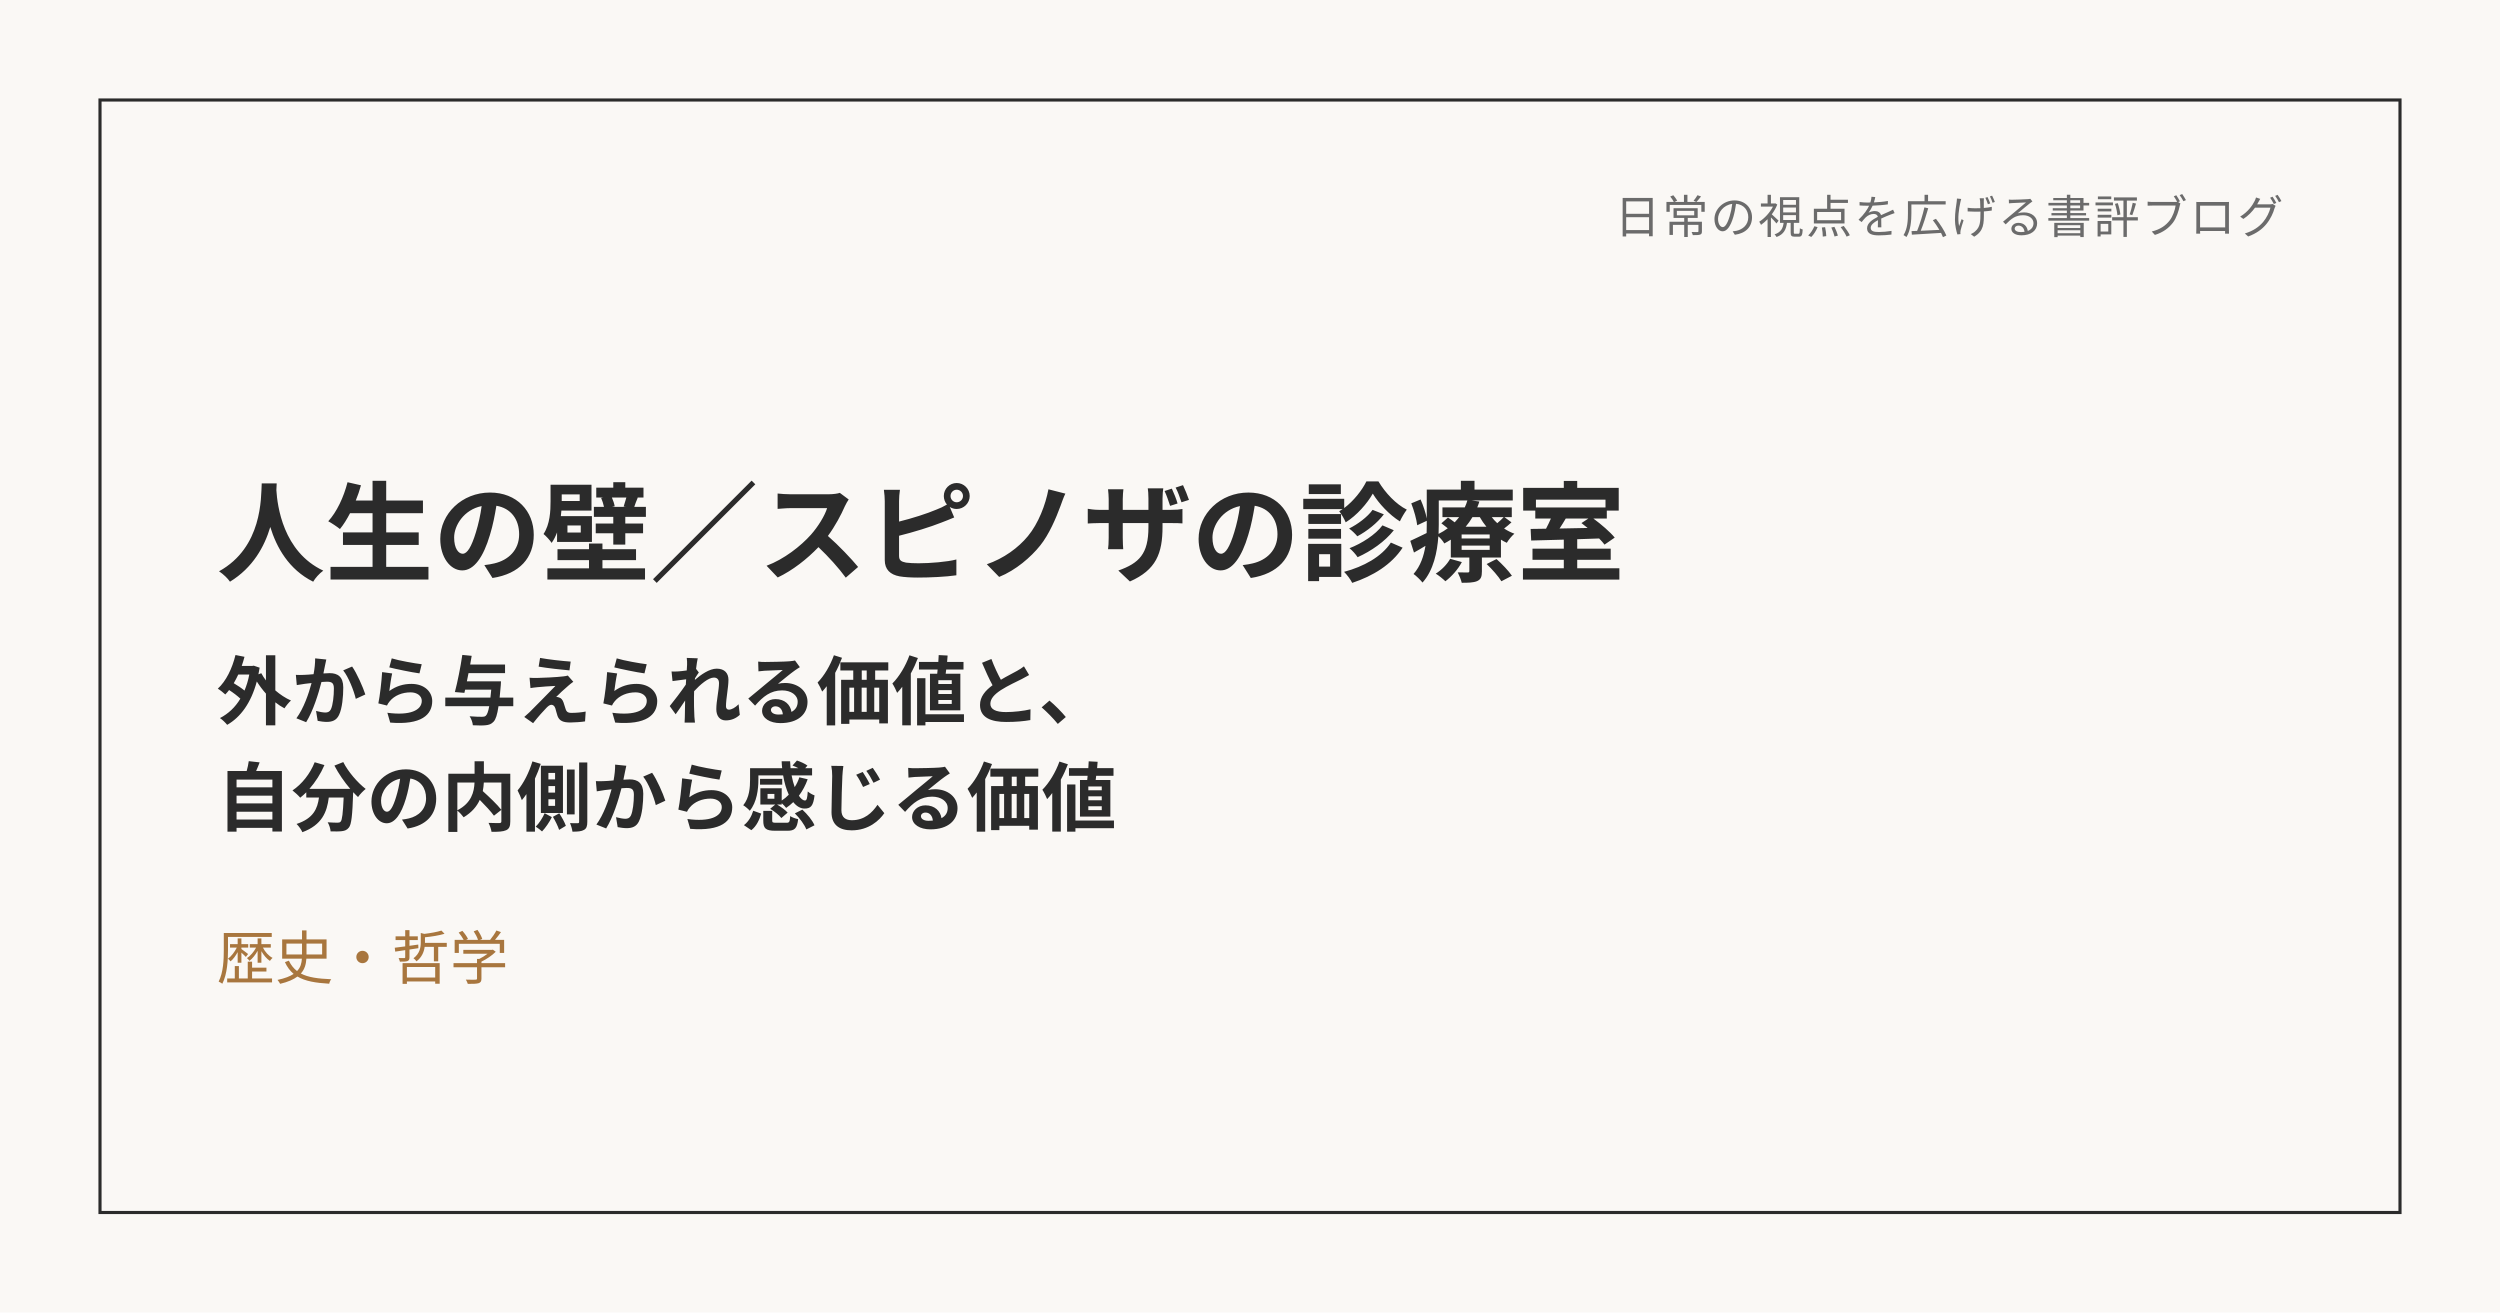
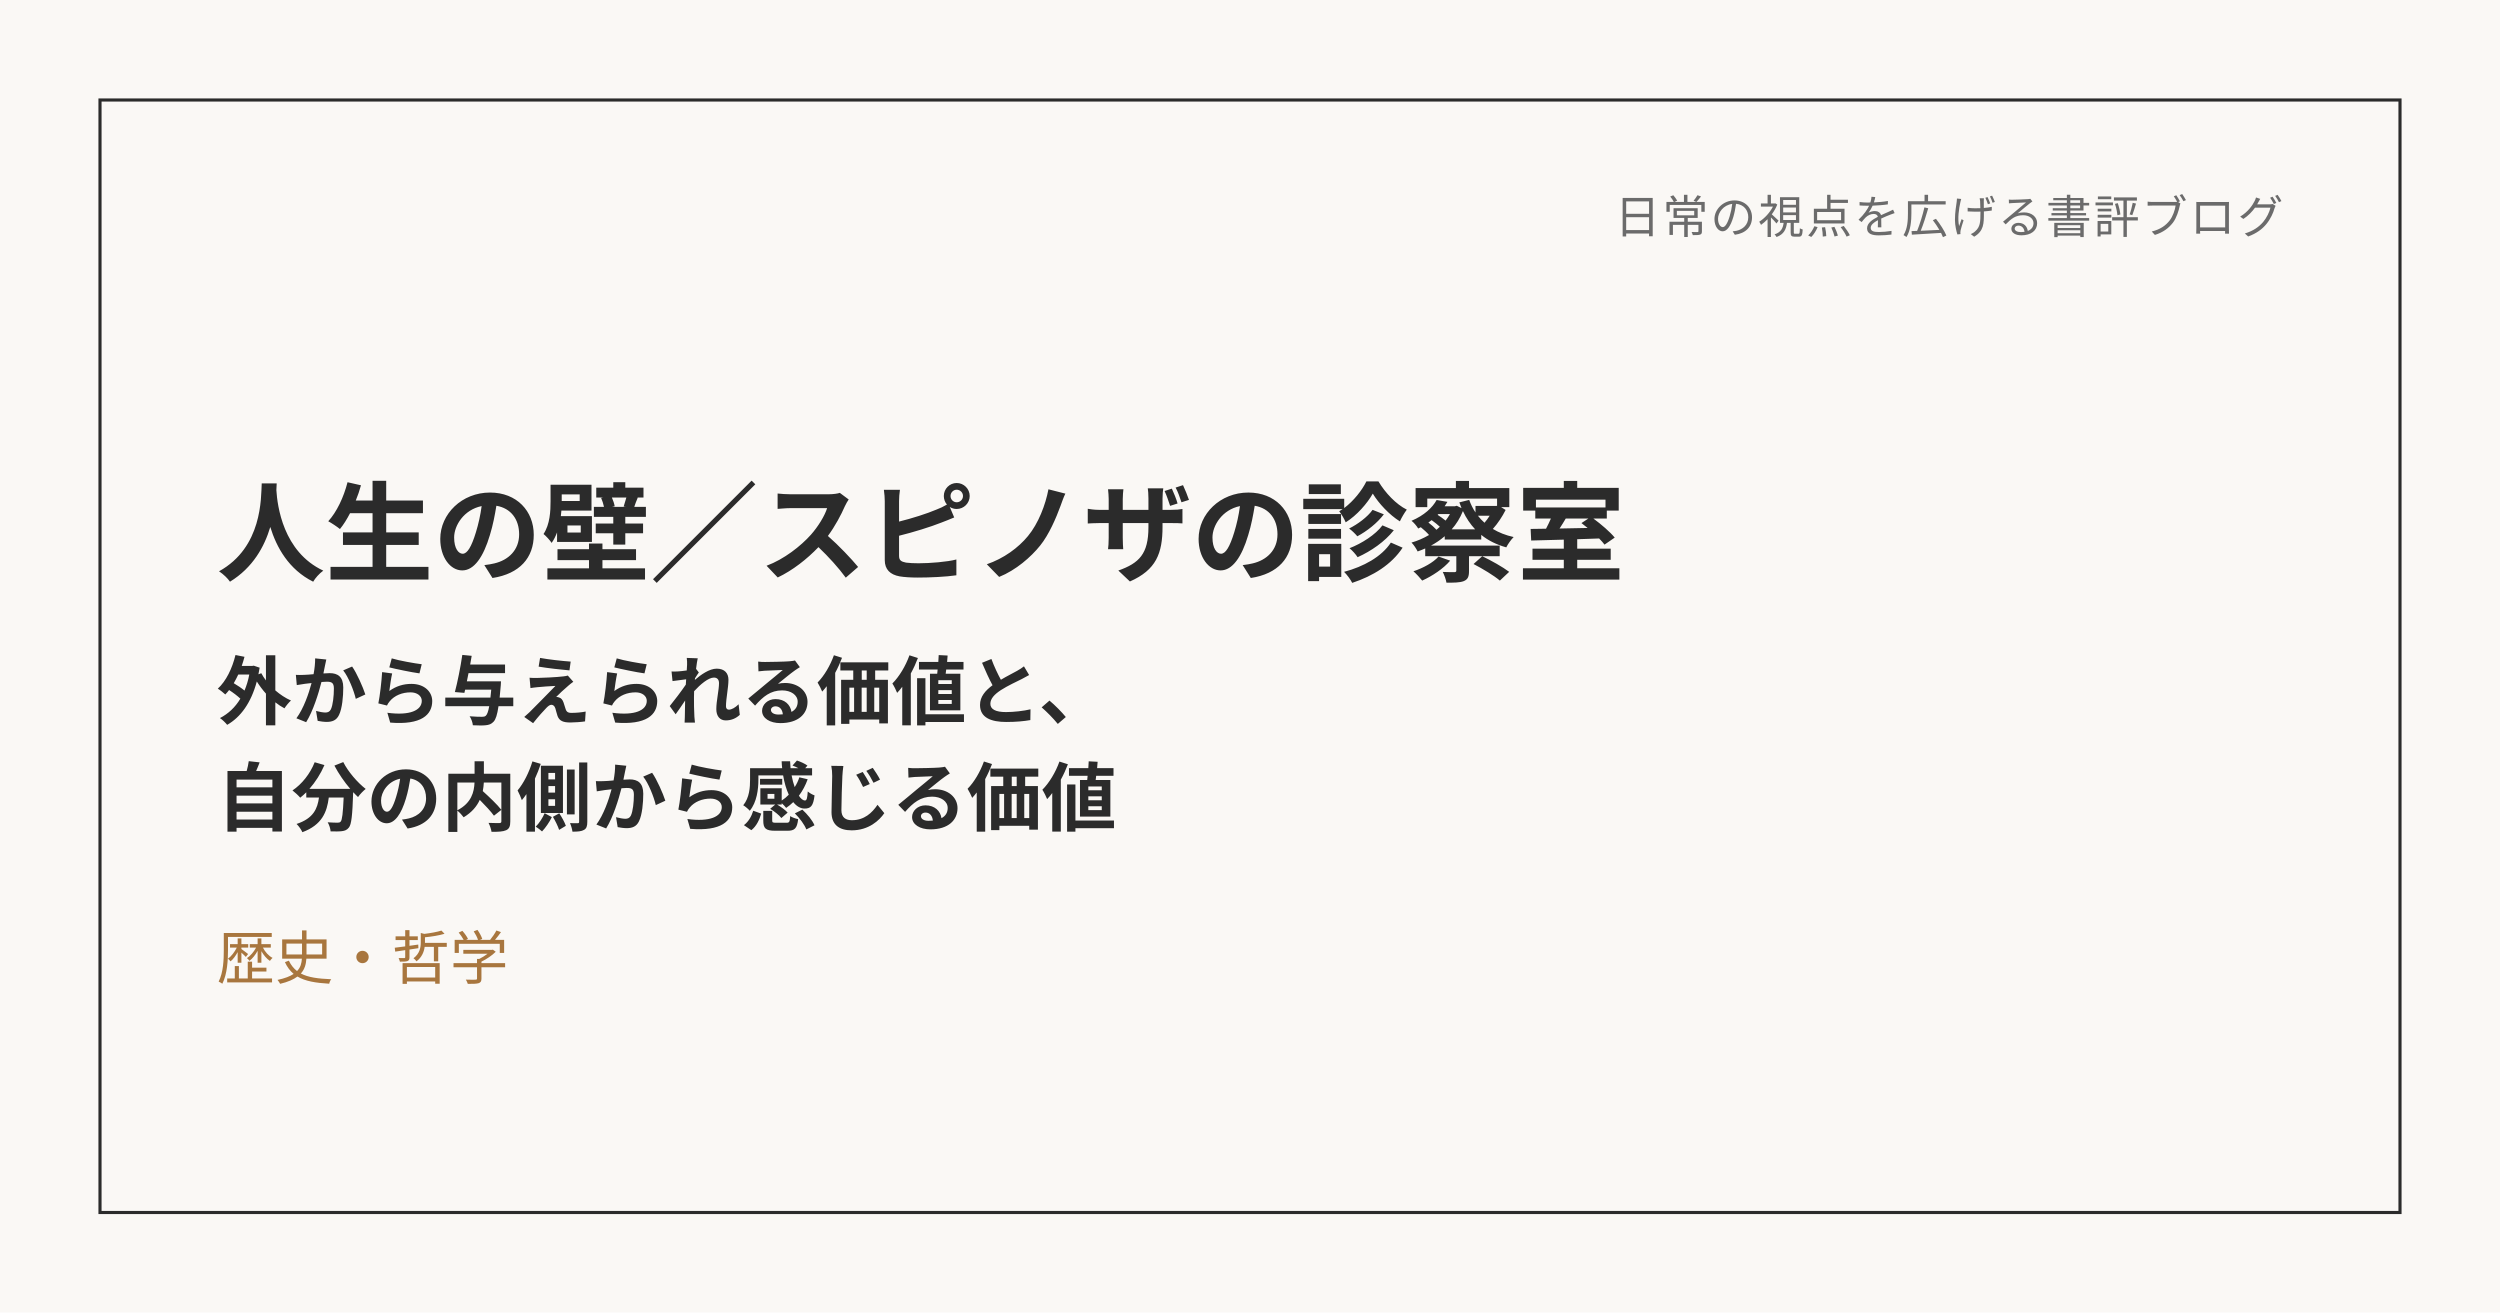
<svg xmlns="http://www.w3.org/2000/svg" viewBox="0 0 1200 630">
  <rect width="1200" height="630" fill="#faf8f5" />
  <rect x="48" y="48" width="1104" height="534" fill="none" stroke="#2b2b2b" stroke-width="1.5" />
  <text x="1096" y="112" text-anchor="end" font-family="Hiragino Kaku Gothic ProN, Yu Gothic, sans-serif" font-size="22" letter-spacing="1" fill="#6b6b6b">日常の視点を広げる書評ブログ</text>
-   <text x="104" y="275" font-family="Hiragino Kaku Gothic ProN, Yu Gothic, sans-serif" font-size="52" font-weight="700" fill="#2b2b2b">人生の壁／スピノザの診療室</text>
+   <text x="104" y="275" font-family="Hiragino Kaku Gothic ProN, Yu Gothic, sans-serif" font-size="52" font-weight="700" fill="#2b2b2b">人生の壁／スピノザの診察室</text>
  <text x="104" y="345" font-family="Hiragino Kaku Gothic ProN, Yu Gothic, sans-serif" font-size="36" font-weight="700" fill="#2b2b2b">外から与えられる価値と、</text>
  <text x="104" y="396" font-family="Hiragino Kaku Gothic ProN, Yu Gothic, sans-serif" font-size="36" font-weight="700" fill="#2b2b2b">自分の内側から感じる価値</text>
  <text x="104" y="470" font-family="Hiragino Kaku Gothic ProN, Yu Gothic, sans-serif" font-size="28" fill="#a8763e">歴史・哲学</text>
</svg>
